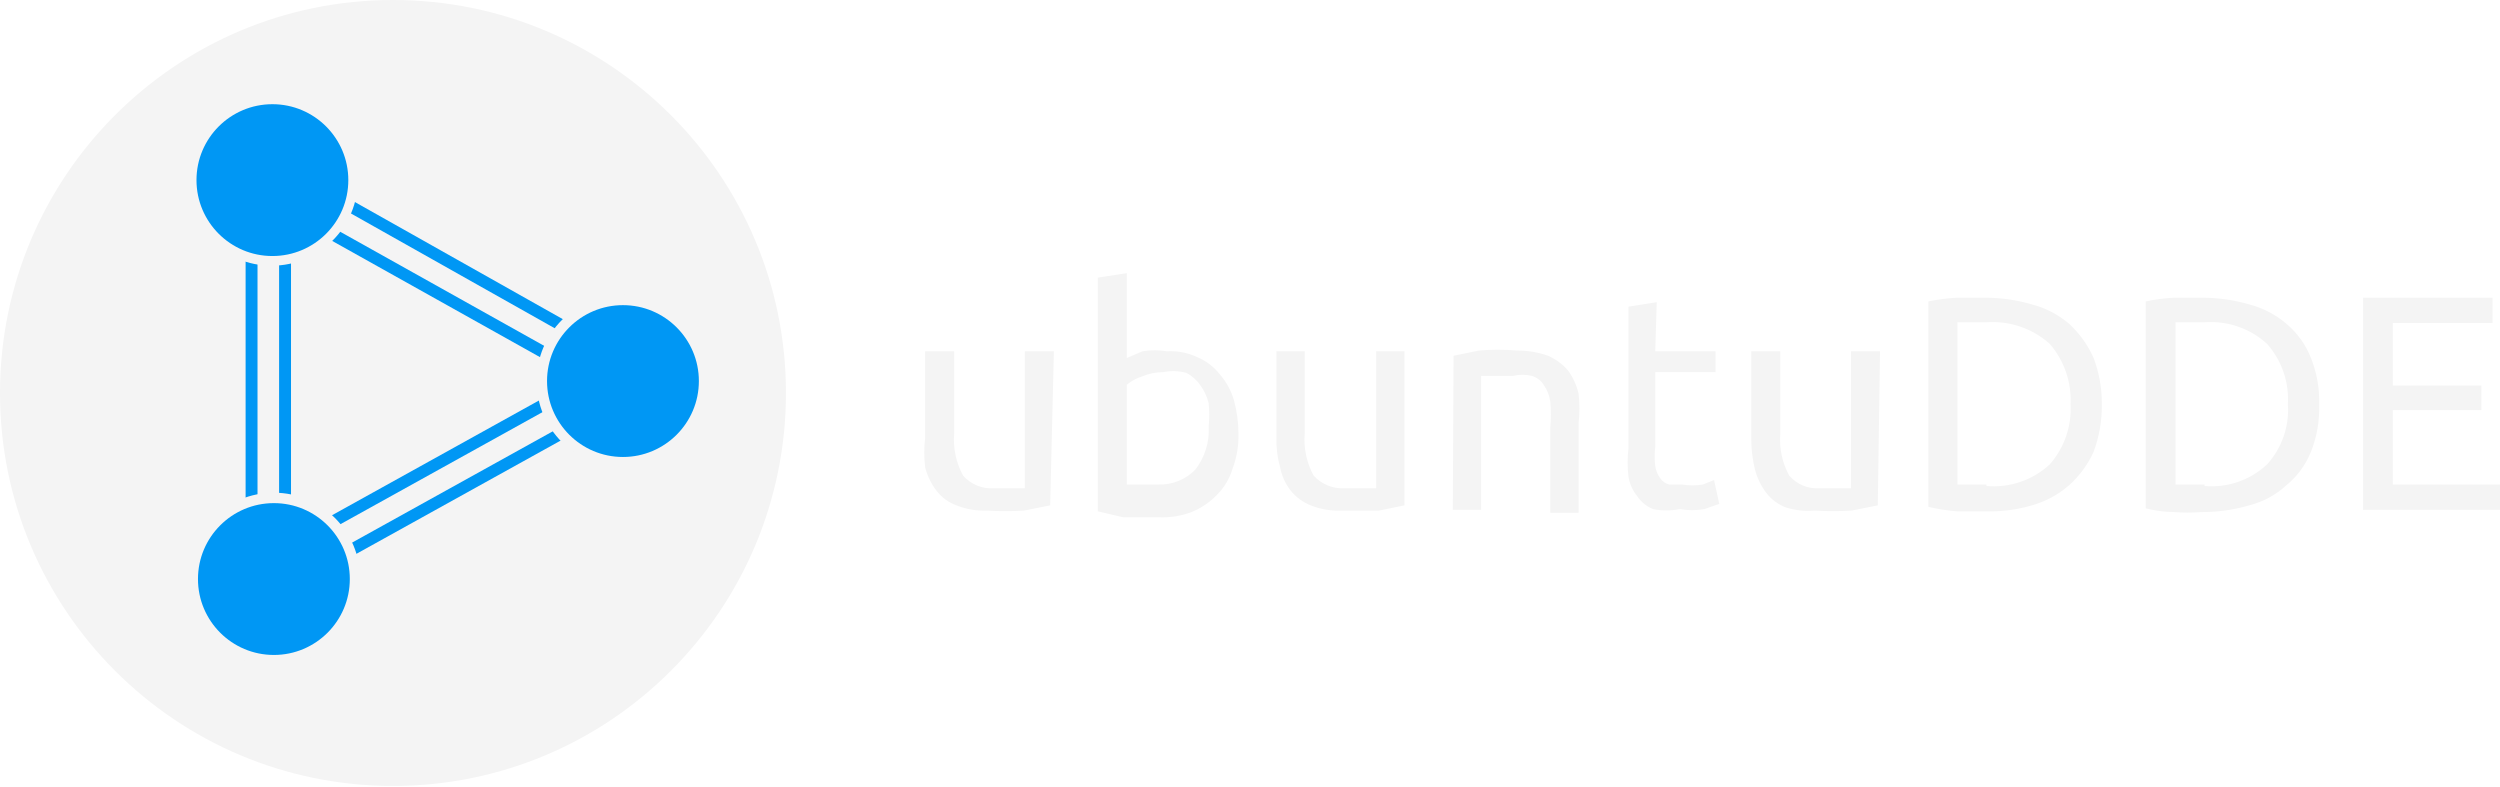
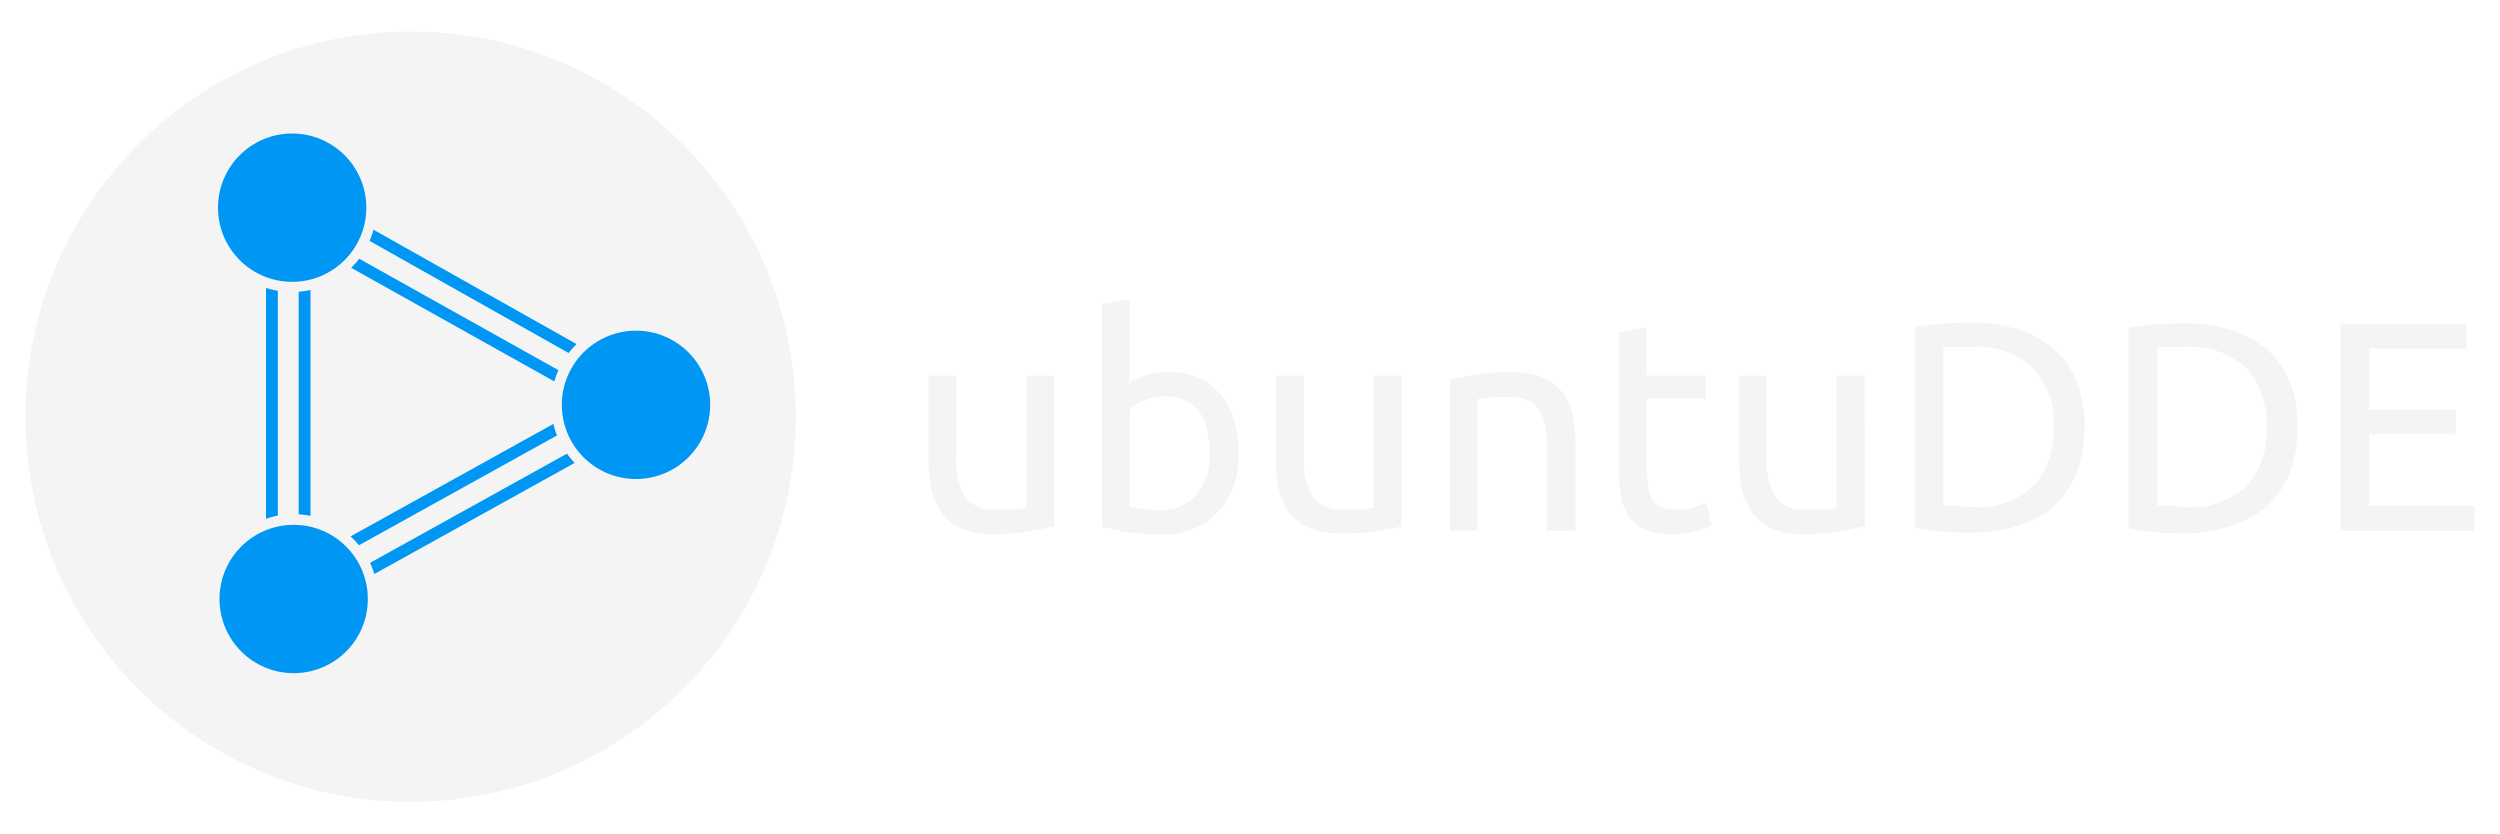
- <svg xmlns="http://www.w3.org/2000/svg" id="Layer_1" data-name="Layer 1" viewBox="0 0 33.59 10.57">
+ <svg xmlns="http://www.w3.org/2000/svg" id="Layer_1" data-name="Layer 1" viewBox="0 0 150 50">
  <defs>
    <style>.cls-1{fill:#f4f4f4;}.cls-2{fill:#0097f4;}</style>
  </defs>
  <g id="ubuntuDDE_Official_Logo_White" data-name="ubuntuDDE Official Logo White">
-     <circle class="cls-1" cx="5.28" cy="5.28" r="5.28" />
-     <rect class="cls-2" x="5.97" y="0.79" width="0.16" height="5.47" transform="translate(0.01 7.07) rotate(-60.61)" />
-     <rect class="cls-2" x="5.83" y="1.22" width="0.16" height="5.48" transform="translate(-0.43 7.18) rotate(-60.78)" />
-     <rect class="cls-2" x="3.3" y="2.62" width="0.16" height="5.16" />
-     <rect class="cls-2" x="3.75" y="2.62" width="0.16" height="5.16" />
-     <circle class="cls-1" cx="3.65" cy="2.41" r="1.16" />
-     <rect class="cls-2" x="3.2" y="6.14" width="5.4" height="0.16" transform="translate(-2.28 3.64) rotate(-29.01)" />
-     <rect class="cls-2" x="3.42" y="6.53" width="5.4" height="0.16" transform="translate(-2.44 3.8) rotate(-29.01)" />
-     <circle class="cls-1" cx="3.68" cy="7.78" r="1.16" />
-     <circle class="cls-1" cx="8.37" cy="5.12" r="1.16" />
-     <circle class="cls-2" cx="3.66" cy="2.42" r="1.02" />
-     <circle class="cls-2" cx="8.37" cy="5.12" r="1.02" />
-     <circle class="cls-2" cx="3.68" cy="7.78" r="1.02" />
-     <path class="cls-1" d="M14.11,6.79l-.35.07a4.07,4.07,0,0,1-.5,0,1,1,0,0,1-.41-.07.6.6,0,0,1-.27-.2.89.89,0,0,1-.15-.31,1.75,1.75,0,0,1,0-.4V4.72h.39V5.83a1,1,0,0,0,.12.56.5.5,0,0,0,.41.17h.25l.11,0h.06V4.72h.39Z" />
-     <path class="cls-1" d="M15.14,4.81l.21-.09a1,1,0,0,1,.33,0,.84.84,0,0,1,.41.08.76.76,0,0,1,.3.23.92.92,0,0,1,.19.35,1.74,1.74,0,0,1,.06.45,1.26,1.26,0,0,1-.08.47.84.84,0,0,1-.21.35,1,1,0,0,1-.34.23,1.1,1.1,0,0,1-.44.07l-.48,0-.34-.08V3.73l.39-.06Zm0,1.7.16,0h.26a.66.66,0,0,0,.5-.2.86.86,0,0,0,.18-.58,1.63,1.63,0,0,0,0-.31.66.66,0,0,0-.11-.24.52.52,0,0,0-.19-.17A.67.67,0,0,0,15.63,5a.72.72,0,0,0-.29.06.56.56,0,0,0-.2.11Z" />
-     <path class="cls-1" d="M18.87,6.79l-.34.07-.5,0a1,1,0,0,1-.42-.07.66.66,0,0,1-.27-.2.73.73,0,0,1-.14-.31,1.33,1.33,0,0,1-.05-.4V4.72h.38V5.83a1,1,0,0,0,.12.56.52.52,0,0,0,.42.17h.35l.07,0V4.72h.38Z" />
-     <path class="cls-1" d="M19.53,4.78l.34-.07a2.92,2.92,0,0,1,.51,0,1.23,1.23,0,0,1,.42.07.76.76,0,0,1,.27.2.87.87,0,0,1,.14.31,1.81,1.81,0,0,1,0,.4v1.2h-.38V5.74a1.87,1.87,0,0,0,0-.34.5.5,0,0,0-.09-.23.28.28,0,0,0-.16-.12.55.55,0,0,0-.25,0h-.43V6.85h-.38Z" />
-     <path class="cls-1" d="M22.24,4.72h.81V5h-.81V6a1.09,1.09,0,0,0,0,.26.36.36,0,0,0,.07.17.2.2,0,0,0,.12.08l.17,0a.86.86,0,0,0,.28,0l.15-.06.07.32-.2.07a.93.93,0,0,1-.33,0,.9.9,0,0,1-.36,0A.46.46,0,0,1,22,6.67a.55.55,0,0,1-.12-.27,1.55,1.55,0,0,1,0-.37V4.12l.38-.06Z" />
-     <path class="cls-1" d="M25.23,6.79l-.35.07a4.19,4.19,0,0,1-.5,0A1,1,0,0,1,24,6.82a.6.6,0,0,1-.27-.2.89.89,0,0,1-.15-.31,1.75,1.75,0,0,1-.05-.4V4.72h.39V5.83a1,1,0,0,0,.12.56.49.49,0,0,0,.41.17h.25l.11,0h.06V4.72h.39Z" />
-     <path class="cls-1" d="M28.24,5.43a1.76,1.76,0,0,1-.11.64,1.35,1.35,0,0,1-.33.45,1.29,1.29,0,0,1-.5.27,2,2,0,0,1-.63.08h-.38a2.5,2.5,0,0,1-.38-.06V4.05A2.5,2.5,0,0,1,26.29,4h.38a2.23,2.23,0,0,1,.63.09,1.26,1.26,0,0,1,.5.26,1.39,1.39,0,0,1,.33.46A1.72,1.72,0,0,1,28.24,5.43Zm-1.55,1.1a1.11,1.11,0,0,0,.85-.29,1.13,1.13,0,0,0,.28-.81,1.15,1.15,0,0,0-.28-.81,1.15,1.15,0,0,0-.85-.29H26.3V6.51h.39Z" />
-     <path class="cls-1" d="M31.16,5.43a1.57,1.57,0,0,1-.11.64,1.12,1.12,0,0,1-.33.45,1.16,1.16,0,0,1-.5.27,2.25,2.25,0,0,1-.64.09,2.42,2.42,0,0,1-.37,0,1.58,1.58,0,0,1-.38-.05V4.05A2.32,2.32,0,0,1,29.21,4h.37a2.25,2.25,0,0,1,.64.09,1.26,1.26,0,0,1,.5.26,1.15,1.15,0,0,1,.33.46A1.54,1.54,0,0,1,31.16,5.43Zm-1.54,1.1a1.09,1.09,0,0,0,.84-.29,1.09,1.09,0,0,0,.28-.81,1.12,1.12,0,0,0-.28-.81,1.12,1.12,0,0,0-.84-.29h-.39V6.51h.39Z" />
-     <path class="cls-1" d="M31.75,6.85V4h1.74v.34H32.15v.84h1.19v.33H32.15v1h1.44v.34Z" />
+     <circle class="cls-1" cx="24.64" cy="25" r="23.11" />
+     <rect class="cls-2" x="27.64" y="5.36" width="0.7" height="23.93" transform="translate(-0.83 33.22) rotate(-60.61)" />
+     <rect class="cls-2" x="27.02" y="7.21" width="0.71" height="23.97" transform="translate(-2.74 33.71) rotate(-60.78)" />
+     <rect class="cls-2" x="15.96" y="13.36" width="0.71" height="22.56" />
+     <rect class="cls-2" x="17.92" y="13.35" width="0.71" height="22.56" />
+     <circle class="cls-1" cx="17.52" cy="12.45" r="5.07" />
+     <rect class="cls-2" x="15.51" y="28.75" width="23.61" height="0.71" transform="translate(-10.69 16.9) rotate(-29.01)" />
+     <rect class="cls-2" x="16.48" y="30.45" width="23.62" height="0.71" transform="translate(-11.39 17.58) rotate(-29.01)" />
+     <circle class="cls-1" cx="17.61" cy="35.92" r="5.07" />
+     <circle class="cls-1" cx="38.14" cy="24.27" r="5.07" />
+     <circle class="cls-2" cx="17.53" cy="12.46" r="4.45" />
+     <circle class="cls-2" cx="38.16" cy="24.29" r="4.45" />
+     <circle class="cls-2" cx="17.62" cy="35.94" r="4.45" />
+     <path class="cls-1" d="M63.24,31.58c-.38.09-.88.19-1.51.3a12.24,12.24,0,0,1-2.18.16,4.67,4.67,0,0,1-1.81-.31,2.89,2.89,0,0,1-1.18-.89,3.6,3.6,0,0,1-.65-1.35,7.24,7.24,0,0,1-.2-1.73V22.53h1.67V27.4a4.21,4.21,0,0,0,.54,2.44,2.08,2.08,0,0,0,1.81.74l.55,0,.54,0,.46-.05a1.36,1.36,0,0,0,.29-.06V22.53h1.67Z" />
+     <path class="cls-1" d="M67.77,22.94a4.31,4.31,0,0,1,.93-.41,4.06,4.06,0,0,1,1.42-.22,4.29,4.29,0,0,1,1.8.36,3.67,3.67,0,0,1,1.31,1,4.24,4.24,0,0,1,.82,1.54,6.56,6.56,0,0,1,.28,2,5.93,5.93,0,0,1-.33,2,4.55,4.55,0,0,1-.94,1.53,4.32,4.32,0,0,1-1.48,1,5.27,5.27,0,0,1-1.93.34,12.91,12.91,0,0,1-2.06-.16q-.9-.16-1.47-.33V18.23l1.66-.29Zm0,7.46a5.89,5.89,0,0,0,.71.13,8.72,8.72,0,0,0,1.14.07,2.78,2.78,0,0,0,2.15-.89,3.6,3.6,0,0,0,.81-2.52,6.8,6.8,0,0,0-.14-1.35A3.26,3.26,0,0,0,72,24.76a2.25,2.25,0,0,0-.84-.72,2.71,2.71,0,0,0-1.22-.26,3.6,3.6,0,0,0-1.26.23,3.47,3.47,0,0,0-.88.49Z" />
+     <path class="cls-1" d="M84.09,31.58c-.38.09-.89.19-1.51.3A13.25,13.25,0,0,1,80.4,32a4.63,4.63,0,0,1-1.81-.31,2.92,2.92,0,0,1-1.19-.89,3.43,3.43,0,0,1-.64-1.35,6.76,6.76,0,0,1-.2-1.73V22.53h1.67V27.4a4.3,4.3,0,0,0,.53,2.44,2.12,2.12,0,0,0,1.82.74l.55,0,.54,0,.46-.06a1.59,1.59,0,0,0,.3-.06V22.53h1.66Z" />
+     <path class="cls-1" d="M87,22.79c.38-.09.89-.19,1.52-.3a12.35,12.35,0,0,1,2.19-.16,4.87,4.87,0,0,1,1.85.31,2.9,2.9,0,0,1,1.17.88,3.26,3.26,0,0,1,.62,1.35,7.35,7.35,0,0,1,.18,1.74v5.24H92.82V27a8.09,8.09,0,0,0-.11-1.47,2.46,2.46,0,0,0-.39-1A1.57,1.57,0,0,0,91.6,24a3.18,3.18,0,0,0-1.11-.17,5.15,5.15,0,0,0-.55,0l-.55,0-.47.06-.29.06v7.87H87Z" />
+     <path class="cls-1" d="M98.81,22.53h3.54v1.39H98.81v4.3a5.63,5.63,0,0,0,.11,1.16,1.63,1.63,0,0,0,.33.72,1.16,1.16,0,0,0,.53.37,2.44,2.44,0,0,0,.76.1,3.32,3.32,0,0,0,1.21-.17l.63-.24.33,1.38a5.76,5.76,0,0,1-.88.31,4.68,4.68,0,0,1-1.44.2,4.23,4.23,0,0,1-1.57-.24,2.29,2.29,0,0,1-1-.72,2.88,2.88,0,0,1-.53-1.2,7.53,7.53,0,0,1-.15-1.64V19.93l1.66-.29Z" />
+     <path class="cls-1" d="M111.89,31.58c-.39.09-.89.19-1.52.3a12.24,12.24,0,0,1-2.18.16,4.67,4.67,0,0,1-1.81-.31,3,3,0,0,1-1.18-.89,3.6,3.6,0,0,1-.65-1.35,7.24,7.24,0,0,1-.2-1.73V22.53H106V27.4a4.21,4.21,0,0,0,.54,2.44,2.1,2.1,0,0,0,1.81.74,5.43,5.43,0,0,0,.56,0l.53,0,.46-.05a1.59,1.59,0,0,0,.3-.06V22.53h1.67Z" />
+     <path class="cls-1" d="M125.07,25.63a7.14,7.14,0,0,1-.51,2.81,5.3,5.3,0,0,1-1.41,2A6.09,6.09,0,0,1,121,31.57a9.45,9.45,0,0,1-2.79.39c-.51,0-1.06,0-1.66-.07a9.14,9.14,0,0,1-1.64-.24v-12a11.38,11.38,0,0,1,1.64-.24c.6,0,1.16-.06,1.66-.06a9.78,9.78,0,0,1,2.79.38,6,6,0,0,1,2.19,1.17,5.14,5.14,0,0,1,1.41,2A7.11,7.11,0,0,1,125.07,25.63Zm-6.76,4.8A4.91,4.91,0,0,0,122,29.17a4.93,4.93,0,0,0,1.22-3.54A4.89,4.89,0,0,0,122,22.09a4.87,4.87,0,0,0-3.69-1.27h-1.14l-.57,0v9.51l.57,0Z" />
+     <path class="cls-1" d="M137.85,25.63a7.32,7.32,0,0,1-.5,2.81,5.21,5.21,0,0,1-1.42,2,6,6,0,0,1-2.19,1.16A9.36,9.36,0,0,1,131,32c-.5,0-1,0-1.66-.07a9.14,9.14,0,0,1-1.64-.24v-12a11.38,11.38,0,0,1,1.64-.24c.61,0,1.16-.06,1.66-.06a9.69,9.69,0,0,1,2.79.38,5.88,5.88,0,0,1,2.19,1.17,5.06,5.06,0,0,1,1.42,2A7.28,7.28,0,0,1,137.85,25.63Zm-6.76,4.8a5,5,0,0,0,3.7-1.26A4.93,4.93,0,0,0,136,25.63a4.89,4.89,0,0,0-1.22-3.54,4.91,4.91,0,0,0-3.7-1.27H130l-.56,0v9.51l.56,0Z" />
+     <path class="cls-1" d="M140.43,31.85V19.42H148v1.49h-5.85V24.6h5.2v1.45h-5.2v4.31h6.3v1.49Z" />
  </g>
</svg>
